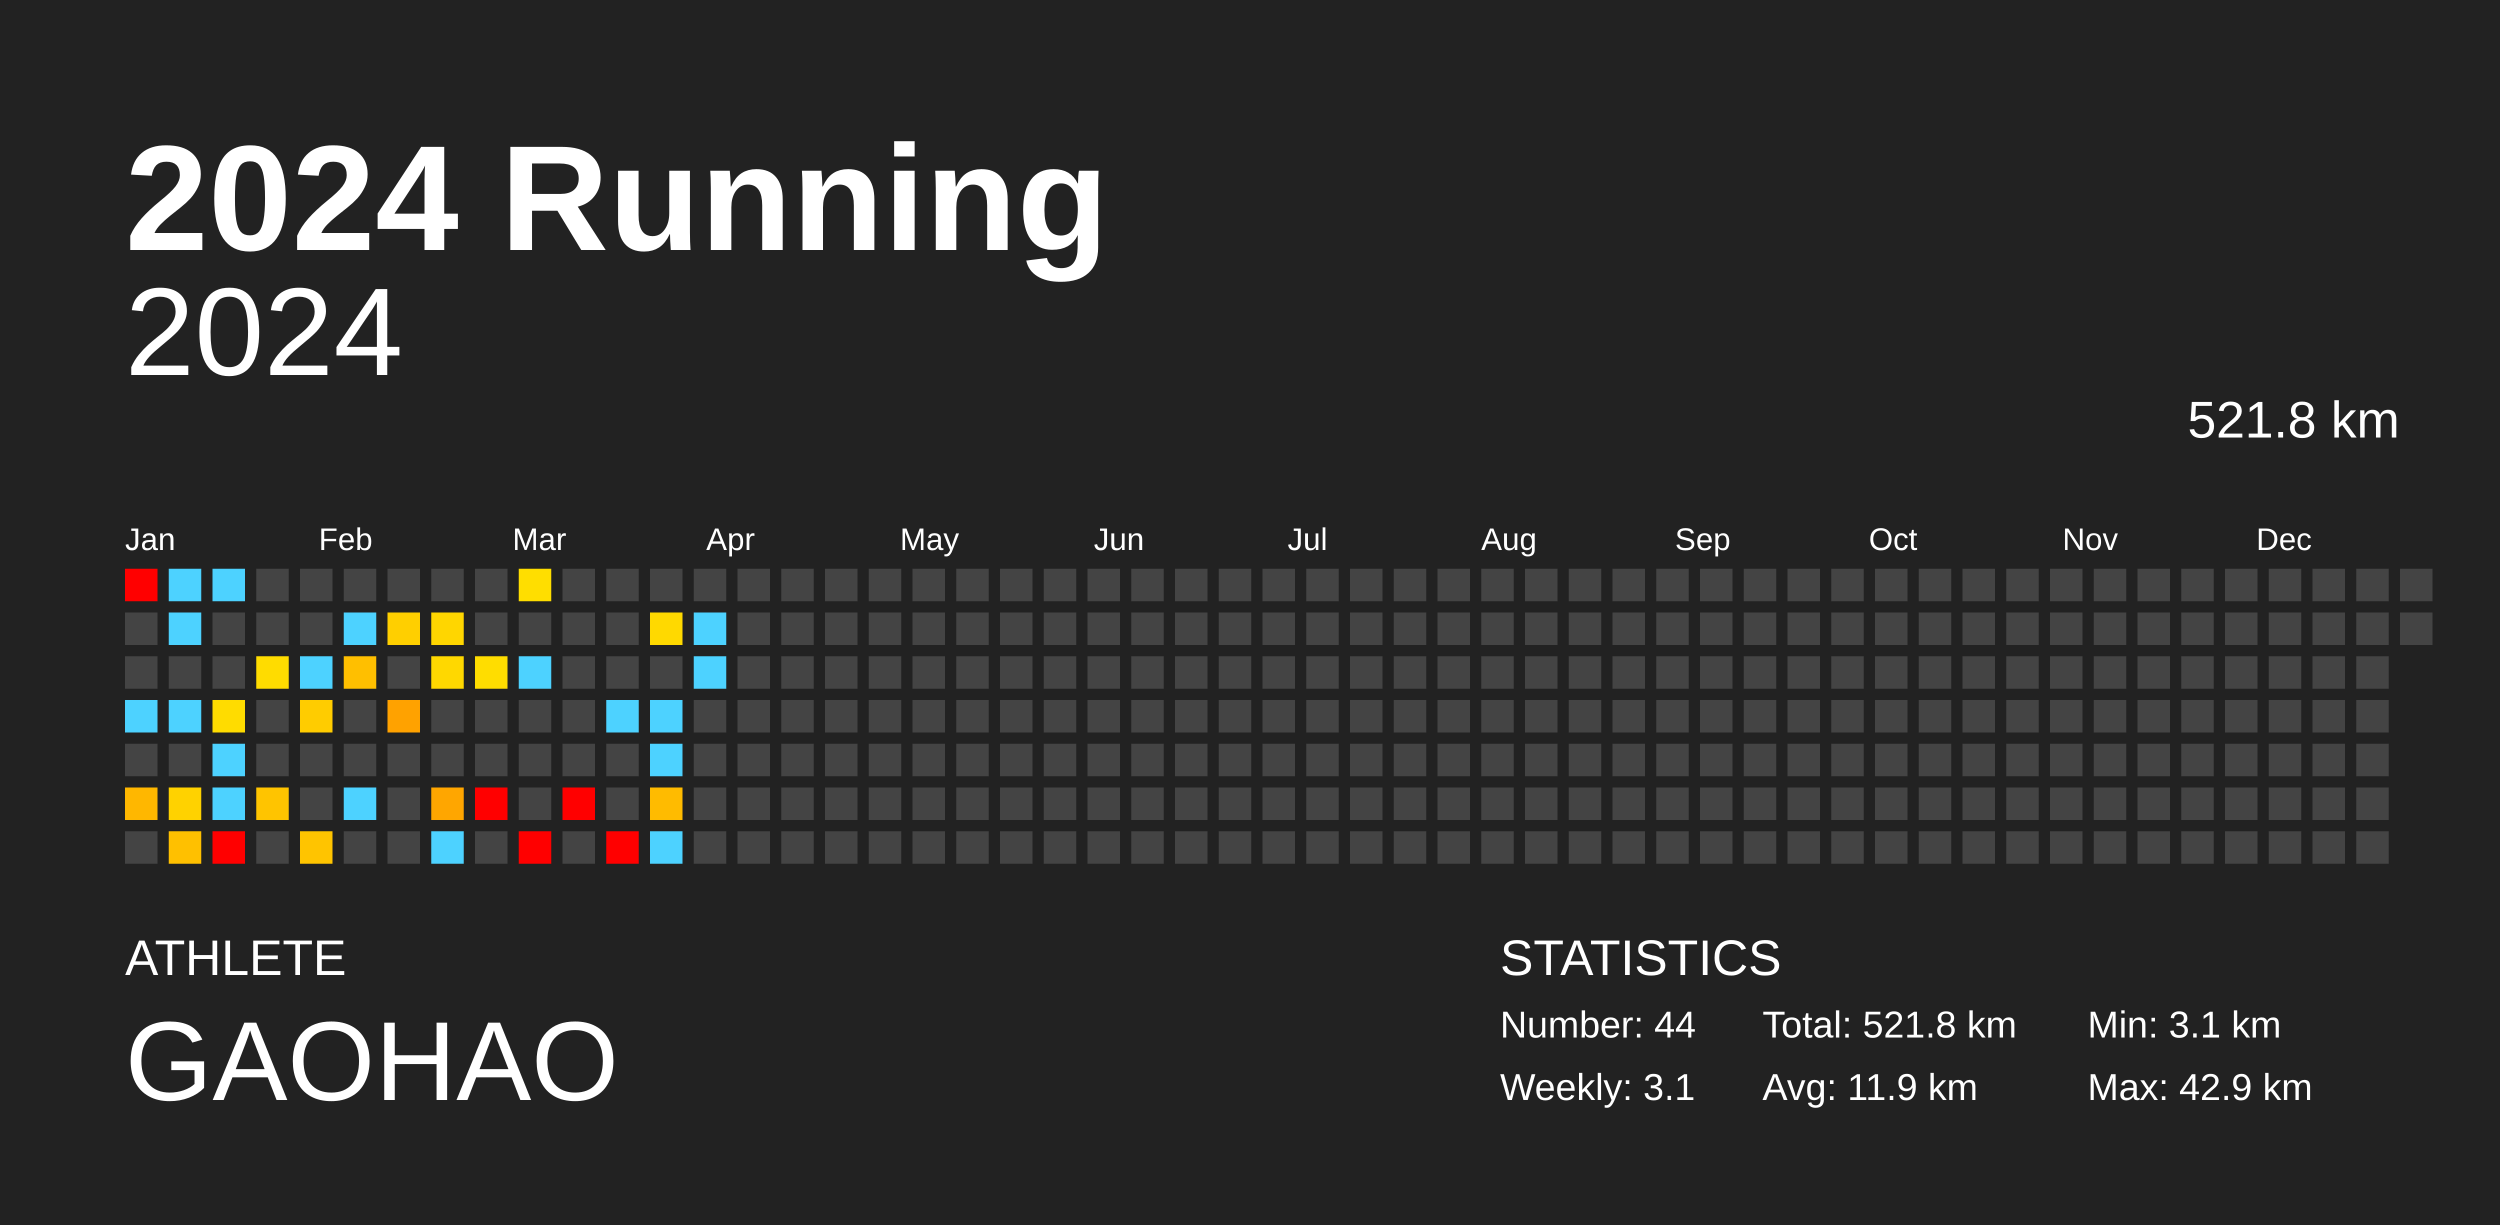
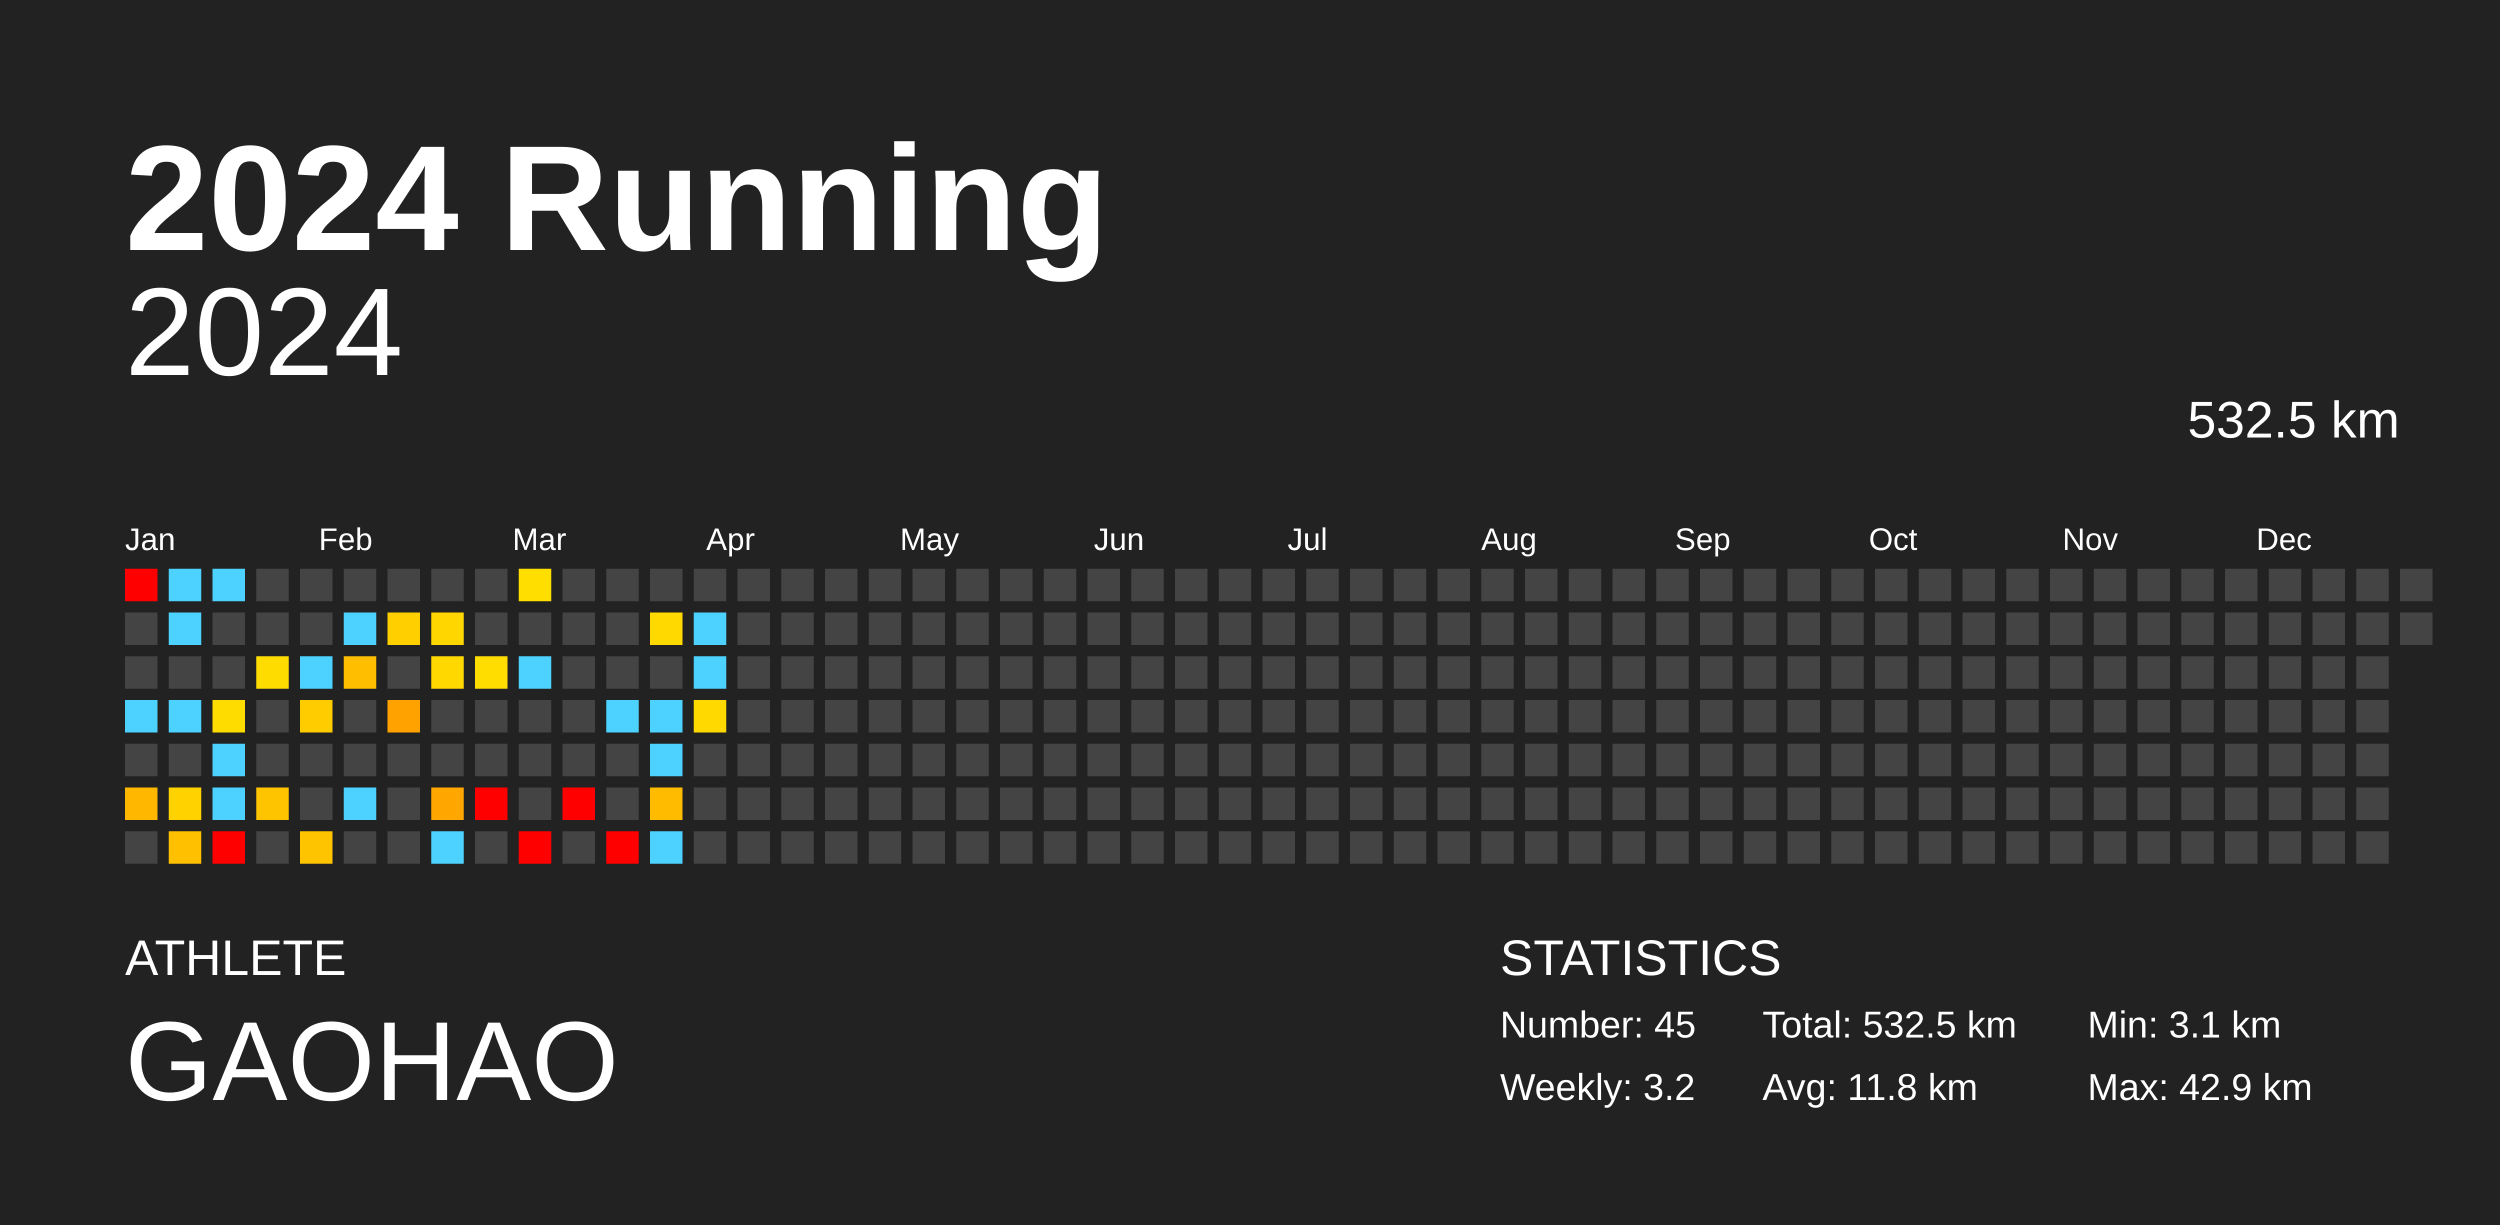
<svg xmlns="http://www.w3.org/2000/svg" baseProfile="full" height="98mm" version="1.1" viewBox="0,0,200,98" width="200mm">
  <defs />
  <rect fill="#222222" height="98" width="200" x="0" y="0" />
  <text fill="#FFFFFF" style="font-size:12px; font-family:Arial; font-weight:bold;" x="10" y="20">2024 Running</text>
  <text fill="#FFFFFF" style="font-size:4px; font-family:Arial" x="10" y="78">ATHLETE</text>
  <text fill="#FFFFFF" style="font-size:9px; font-family:Arial" x="10" y="88">GAOHAO</text>
  <text fill="#FFFFFF" style="font-size:4px; font-family:Arial" x="120" y="78">STATISTICS</text>
-   <text fill="#FFFFFF" style="font-size:3px; font-family:Arial" x="120" y="83">Number: 44</text>
-   <text fill="#FFFFFF" style="font-size:3px; font-family:Arial" x="120" y="88">Weekly: 3.1</text>
-   <text fill="#FFFFFF" style="font-size:3px; font-family:Arial" x="141" y="83">Total: 521.8 km</text>
-   <text fill="#FFFFFF" style="font-size:3px; font-family:Arial" x="141" y="88">Avg: 11.9 km</text>
+   <text fill="#FFFFFF" style="font-size:3px; font-family:Arial" x="120" y="83">Number: 45</text>
+   <text fill="#FFFFFF" style="font-size:3px; font-family:Arial" x="120" y="88">Weekly: 3.2</text>
+   <text fill="#FFFFFF" style="font-size:3px; font-family:Arial" x="141" y="83">Total: 532.5 km</text>
+   <text fill="#FFFFFF" style="font-size:3px; font-family:Arial" x="141" y="88">Avg: 11.8 km</text>
  <text fill="#FFFFFF" style="font-size:3px; font-family:Arial" x="167" y="83">Min: 3.1 km</text>
  <text fill="#FFFFFF" style="font-size:3px; font-family:Arial" x="167" y="88">Max: 42.9 km</text>
  <text alignment-baseline="hanging" fill="#FFFFFF" style="font-size:10.0px; font-family:Arial;" x="10" y="30">2024</text>
-   <text alignment-baseline="hanging" fill="#FFFFFF" style="font-size:4.125px; font-family:Arial;" x="175" y="35">521.8 km</text>
+   <text alignment-baseline="hanging" fill="#FFFFFF" style="font-size:4.125px; font-family:Arial;" x="175" y="35">532.5 km</text>
  <text fill="#FFFFFF" style="font-size:2.5px; font-family:Arial" x="10.0" y="44">Jan</text>
  <text fill="#FFFFFF" style="font-size:2.5px; font-family:Arial" x="25.5" y="44">Feb</text>
  <text fill="#FFFFFF" style="font-size:2.5px; font-family:Arial" x="41.0" y="44">Mar</text>
  <text fill="#FFFFFF" style="font-size:2.5px; font-family:Arial" x="56.5" y="44">Apr</text>
  <text fill="#FFFFFF" style="font-size:2.5px; font-family:Arial" x="72.0" y="44">May</text>
  <text fill="#FFFFFF" style="font-size:2.5px; font-family:Arial" x="87.5" y="44">Jun</text>
  <text fill="#FFFFFF" style="font-size:2.5px; font-family:Arial" x="103.0" y="44">Jul</text>
  <text fill="#FFFFFF" style="font-size:2.5px; font-family:Arial" x="118.5" y="44">Aug</text>
  <text fill="#FFFFFF" style="font-size:2.5px; font-family:Arial" x="134.0" y="44">Sep</text>
  <text fill="#FFFFFF" style="font-size:2.5px; font-family:Arial" x="149.5" y="44">Oct</text>
  <text fill="#FFFFFF" style="font-size:2.5px; font-family:Arial" x="165.0" y="44">Nov</text>
  <text fill="#FFFFFF" style="font-size:2.5px; font-family:Arial" x="180.5" y="44">Dec</text>
  <rect fill="red" height="2.6" width="2.6" x="10.0" y="45.5" />
  <rect fill="#444444" height="2.6" width="2.6" x="10.0" y="49.0" />
  <rect fill="#444444" height="2.6" width="2.6" x="10.0" y="52.5" />
  <rect fill="#4dd2ff" height="2.6" width="2.6" x="10.0" y="56.0" />
  <rect fill="#444444" height="2.6" width="2.6" x="10.0" y="59.5" />
  <rect fill="#ffb700" height="2.6" width="2.6" x="10.0" y="63.0" />
  <rect fill="#444444" height="2.6" width="2.6" x="10.0" y="66.5" />
  <rect fill="#4dd2ff" height="2.6" width="2.6" x="13.5" y="45.5" />
  <rect fill="#4dd2ff" height="2.6" width="2.6" x="13.5" y="49.0" />
  <rect fill="#444444" height="2.6" width="2.6" x="13.5" y="52.5" />
  <rect fill="#4dd2ff" height="2.6" width="2.6" x="13.5" y="56.0" />
  <rect fill="#444444" height="2.6" width="2.6" x="13.5" y="59.5" />
  <rect fill="#ffd200" height="2.6" width="2.6" x="13.5" y="63.0" />
  <rect fill="#ffc000" height="2.6" width="2.6" x="13.5" y="66.5" />
  <rect fill="#4dd2ff" height="2.6" width="2.6" x="17.0" y="45.5" />
  <rect fill="#444444" height="2.6" width="2.6" x="17.0" y="49.0" />
  <rect fill="#444444" height="2.6" width="2.6" x="17.0" y="52.5" />
  <rect fill="#ffdc00" height="2.6" width="2.6" x="17.0" y="56.0" />
  <rect fill="#4dd2ff" height="2.6" width="2.6" x="17.0" y="59.5" />
  <rect fill="#4dd2ff" height="2.6" width="2.6" x="17.0" y="63.0" />
  <rect fill="red" height="2.6" width="2.6" x="17.0" y="66.5" />
  <rect fill="#444444" height="2.6" width="2.6" x="20.5" y="45.5" />
  <rect fill="#444444" height="2.6" width="2.6" x="20.5" y="49.0" />
  <rect fill="#ffdc00" height="2.6" width="2.6" x="20.5" y="52.5" />
  <rect fill="#444444" height="2.6" width="2.6" x="20.5" y="56.0" />
  <rect fill="#444444" height="2.6" width="2.6" x="20.5" y="59.5" />
  <rect fill="#ffc400" height="2.6" width="2.6" x="20.5" y="63.0" />
  <rect fill="#444444" height="2.6" width="2.6" x="20.5" y="66.5" />
  <rect fill="#444444" height="2.6" width="2.6" x="24.0" y="45.5" />
  <rect fill="#444444" height="2.6" width="2.6" x="24.0" y="49.0" />
  <rect fill="#4dd2ff" height="2.6" width="2.6" x="24.0" y="52.5" />
  <rect fill="#ffcc00" height="2.6" width="2.6" x="24.0" y="56.0" />
  <rect fill="#444444" height="2.6" width="2.6" x="24.0" y="59.5" />
  <rect fill="#444444" height="2.6" width="2.6" x="24.0" y="63.0" />
  <rect fill="#ffc400" height="2.6" width="2.6" x="24.0" y="66.5" />
  <rect fill="#444444" height="2.6" width="2.6" x="27.5" y="45.5" />
  <rect fill="#4dd2ff" height="2.6" width="2.6" x="27.5" y="49.0" />
  <rect fill="#ffbf00" height="2.6" width="2.6" x="27.5" y="52.5" />
  <rect fill="#444444" height="2.6" width="2.6" x="27.5" y="56.0" />
  <rect fill="#444444" height="2.6" width="2.6" x="27.5" y="59.5" />
  <rect fill="#4dd2ff" height="2.6" width="2.6" x="27.5" y="63.0" />
  <rect fill="#444444" height="2.6" width="2.6" x="27.5" y="66.5" />
  <rect fill="#444444" height="2.6" width="2.6" x="31.0" y="45.5" />
  <rect fill="#ffcf00" height="2.6" width="2.6" x="31.0" y="49.0" />
  <rect fill="#444444" height="2.6" width="2.6" x="31.0" y="52.5" />
  <rect fill="#ffa200" height="2.6" width="2.6" x="31.0" y="56.0" />
  <rect fill="#444444" height="2.6" width="2.6" x="31.0" y="59.5" />
  <rect fill="#444444" height="2.6" width="2.6" x="31.0" y="63.0" />
  <rect fill="#444444" height="2.6" width="2.6" x="31.0" y="66.5" />
  <rect fill="#444444" height="2.6" width="2.6" x="34.5" y="45.5" />
  <rect fill="#ffd600" height="2.6" width="2.6" x="34.5" y="49.0" />
  <rect fill="#ffd800" height="2.6" width="2.6" x="34.5" y="52.5" />
  <rect fill="#444444" height="2.6" width="2.6" x="34.5" y="56.0" />
  <rect fill="#444444" height="2.6" width="2.6" x="34.5" y="59.5" />
  <rect fill="#ffa600" height="2.6" width="2.6" x="34.5" y="63.0" />
  <rect fill="#4dd2ff" height="2.6" width="2.6" x="34.5" y="66.5" />
  <rect fill="#444444" height="2.6" width="2.6" x="38.0" y="45.5" />
  <rect fill="#444444" height="2.6" width="2.6" x="38.0" y="49.0" />
  <rect fill="#ffdd00" height="2.6" width="2.6" x="38.0" y="52.5" />
  <rect fill="#444444" height="2.6" width="2.6" x="38.0" y="56.0" />
  <rect fill="#444444" height="2.6" width="2.6" x="38.0" y="59.5" />
  <rect fill="red" height="2.6" width="2.6" x="38.0" y="63.0" />
  <rect fill="#444444" height="2.6" width="2.6" x="38.0" y="66.5" />
  <rect fill="#ffde00" height="2.6" width="2.6" x="41.5" y="45.5" />
  <rect fill="#444444" height="2.6" width="2.6" x="41.5" y="49.0" />
  <rect fill="#4dd2ff" height="2.6" width="2.6" x="41.5" y="52.5" />
  <rect fill="#444444" height="2.6" width="2.6" x="41.5" y="56.0" />
  <rect fill="#444444" height="2.6" width="2.6" x="41.5" y="59.5" />
  <rect fill="#444444" height="2.6" width="2.6" x="41.5" y="63.0" />
  <rect fill="red" height="2.6" width="2.6" x="41.5" y="66.5" />
  <rect fill="#444444" height="2.6" width="2.6" x="45.0" y="45.5" />
  <rect fill="#444444" height="2.6" width="2.6" x="45.0" y="49.0" />
  <rect fill="#444444" height="2.6" width="2.6" x="45.0" y="52.5" />
  <rect fill="#444444" height="2.6" width="2.6" x="45.0" y="56.0" />
  <rect fill="#444444" height="2.6" width="2.6" x="45.0" y="59.5" />
  <rect fill="red" height="2.6" width="2.6" x="45.0" y="63.0" />
  <rect fill="#444444" height="2.6" width="2.6" x="45.0" y="66.5" />
  <rect fill="#444444" height="2.6" width="2.6" x="48.5" y="45.5" />
  <rect fill="#444444" height="2.6" width="2.6" x="48.5" y="49.0" />
  <rect fill="#444444" height="2.6" width="2.6" x="48.5" y="52.5" />
  <rect fill="#4dd2ff" height="2.6" width="2.6" x="48.5" y="56.0" />
  <rect fill="#444444" height="2.6" width="2.6" x="48.5" y="59.5" />
  <rect fill="#444444" height="2.6" width="2.6" x="48.5" y="63.0" />
  <rect fill="red" height="2.6" width="2.6" x="48.5" y="66.5" />
  <rect fill="#444444" height="2.6" width="2.6" x="52.0" y="45.5" />
  <rect fill="#ffd900" height="2.6" width="2.6" x="52.0" y="49.0" />
  <rect fill="#444444" height="2.6" width="2.6" x="52.0" y="52.5" />
  <rect fill="#4dd2ff" height="2.6" width="2.6" x="52.0" y="56.0" />
  <rect fill="#4dd2ff" height="2.6" width="2.6" x="52.0" y="59.5" />
  <rect fill="#ffbb00" height="2.6" width="2.6" x="52.0" y="63.0" />
  <rect fill="#4dd2ff" height="2.6" width="2.6" x="52.0" y="66.5" />
  <rect fill="#444444" height="2.6" width="2.6" x="55.5" y="45.5" />
  <rect fill="#4dd2ff" height="2.6" width="2.6" x="55.5" y="49.0" />
  <rect fill="#4dd2ff" height="2.6" width="2.6" x="55.5" y="52.5" />
-   <rect fill="#444444" height="2.6" width="2.6" x="55.5" y="56.0" />
+   <rect fill="#ffd900" height="2.6" width="2.6" x="55.5" y="56.0" />
  <rect fill="#444444" height="2.6" width="2.6" x="55.5" y="59.5" />
  <rect fill="#444444" height="2.6" width="2.6" x="55.5" y="63.0" />
  <rect fill="#444444" height="2.6" width="2.6" x="55.5" y="66.5" />
  <rect fill="#444444" height="2.6" width="2.6" x="59.0" y="45.5" />
  <rect fill="#444444" height="2.6" width="2.6" x="59.0" y="49.0" />
  <rect fill="#444444" height="2.6" width="2.6" x="59.0" y="52.5" />
  <rect fill="#444444" height="2.6" width="2.6" x="59.0" y="56.0" />
  <rect fill="#444444" height="2.6" width="2.6" x="59.0" y="59.5" />
  <rect fill="#444444" height="2.6" width="2.6" x="59.0" y="63.0" />
  <rect fill="#444444" height="2.6" width="2.6" x="59.0" y="66.5" />
  <rect fill="#444444" height="2.6" width="2.6" x="62.5" y="45.5" />
  <rect fill="#444444" height="2.6" width="2.6" x="62.5" y="49.0" />
  <rect fill="#444444" height="2.6" width="2.6" x="62.5" y="52.5" />
  <rect fill="#444444" height="2.6" width="2.6" x="62.5" y="56.0" />
  <rect fill="#444444" height="2.6" width="2.6" x="62.5" y="59.5" />
  <rect fill="#444444" height="2.6" width="2.6" x="62.5" y="63.0" />
  <rect fill="#444444" height="2.6" width="2.6" x="62.5" y="66.5" />
  <rect fill="#444444" height="2.6" width="2.6" x="66.0" y="45.5" />
  <rect fill="#444444" height="2.6" width="2.6" x="66.0" y="49.0" />
  <rect fill="#444444" height="2.6" width="2.6" x="66.0" y="52.5" />
  <rect fill="#444444" height="2.6" width="2.6" x="66.0" y="56.0" />
  <rect fill="#444444" height="2.6" width="2.6" x="66.0" y="59.5" />
  <rect fill="#444444" height="2.6" width="2.6" x="66.0" y="63.0" />
  <rect fill="#444444" height="2.6" width="2.6" x="66.0" y="66.5" />
  <rect fill="#444444" height="2.6" width="2.6" x="69.5" y="45.5" />
  <rect fill="#444444" height="2.6" width="2.6" x="69.5" y="49.0" />
  <rect fill="#444444" height="2.6" width="2.6" x="69.5" y="52.5" />
  <rect fill="#444444" height="2.6" width="2.6" x="69.5" y="56.0" />
  <rect fill="#444444" height="2.6" width="2.6" x="69.5" y="59.5" />
  <rect fill="#444444" height="2.6" width="2.6" x="69.5" y="63.0" />
  <rect fill="#444444" height="2.6" width="2.6" x="69.5" y="66.5" />
  <rect fill="#444444" height="2.6" width="2.6" x="73.0" y="45.5" />
  <rect fill="#444444" height="2.6" width="2.6" x="73.0" y="49.0" />
  <rect fill="#444444" height="2.6" width="2.6" x="73.0" y="52.5" />
  <rect fill="#444444" height="2.6" width="2.6" x="73.0" y="56.0" />
  <rect fill="#444444" height="2.6" width="2.6" x="73.0" y="59.5" />
  <rect fill="#444444" height="2.6" width="2.6" x="73.0" y="63.0" />
  <rect fill="#444444" height="2.6" width="2.6" x="73.0" y="66.5" />
  <rect fill="#444444" height="2.6" width="2.6" x="76.5" y="45.5" />
  <rect fill="#444444" height="2.6" width="2.6" x="76.5" y="49.0" />
  <rect fill="#444444" height="2.6" width="2.6" x="76.5" y="52.5" />
  <rect fill="#444444" height="2.6" width="2.6" x="76.5" y="56.0" />
  <rect fill="#444444" height="2.6" width="2.6" x="76.5" y="59.5" />
  <rect fill="#444444" height="2.6" width="2.6" x="76.5" y="63.0" />
  <rect fill="#444444" height="2.6" width="2.6" x="76.5" y="66.5" />
  <rect fill="#444444" height="2.6" width="2.6" x="80.0" y="45.5" />
  <rect fill="#444444" height="2.6" width="2.6" x="80.0" y="49.0" />
  <rect fill="#444444" height="2.6" width="2.6" x="80.0" y="52.5" />
  <rect fill="#444444" height="2.6" width="2.6" x="80.0" y="56.0" />
  <rect fill="#444444" height="2.6" width="2.6" x="80.0" y="59.5" />
  <rect fill="#444444" height="2.6" width="2.6" x="80.0" y="63.0" />
  <rect fill="#444444" height="2.6" width="2.6" x="80.0" y="66.5" />
  <rect fill="#444444" height="2.6" width="2.6" x="83.5" y="45.5" />
  <rect fill="#444444" height="2.6" width="2.6" x="83.5" y="49.0" />
  <rect fill="#444444" height="2.6" width="2.6" x="83.5" y="52.5" />
  <rect fill="#444444" height="2.6" width="2.6" x="83.5" y="56.0" />
  <rect fill="#444444" height="2.6" width="2.6" x="83.5" y="59.5" />
  <rect fill="#444444" height="2.6" width="2.6" x="83.5" y="63.0" />
  <rect fill="#444444" height="2.6" width="2.6" x="83.5" y="66.5" />
  <rect fill="#444444" height="2.6" width="2.6" x="87.0" y="45.5" />
  <rect fill="#444444" height="2.6" width="2.6" x="87.0" y="49.0" />
  <rect fill="#444444" height="2.6" width="2.6" x="87.0" y="52.5" />
  <rect fill="#444444" height="2.6" width="2.6" x="87.0" y="56.0" />
  <rect fill="#444444" height="2.6" width="2.6" x="87.0" y="59.5" />
  <rect fill="#444444" height="2.6" width="2.6" x="87.0" y="63.0" />
  <rect fill="#444444" height="2.6" width="2.6" x="87.0" y="66.5" />
  <rect fill="#444444" height="2.6" width="2.6" x="90.5" y="45.5" />
  <rect fill="#444444" height="2.6" width="2.6" x="90.5" y="49.0" />
  <rect fill="#444444" height="2.6" width="2.6" x="90.5" y="52.5" />
  <rect fill="#444444" height="2.6" width="2.6" x="90.5" y="56.0" />
  <rect fill="#444444" height="2.6" width="2.6" x="90.5" y="59.5" />
  <rect fill="#444444" height="2.6" width="2.6" x="90.5" y="63.0" />
  <rect fill="#444444" height="2.6" width="2.6" x="90.5" y="66.5" />
  <rect fill="#444444" height="2.6" width="2.6" x="94.0" y="45.5" />
  <rect fill="#444444" height="2.6" width="2.6" x="94.0" y="49.0" />
  <rect fill="#444444" height="2.6" width="2.6" x="94.0" y="52.5" />
  <rect fill="#444444" height="2.6" width="2.6" x="94.0" y="56.0" />
  <rect fill="#444444" height="2.6" width="2.6" x="94.0" y="59.5" />
  <rect fill="#444444" height="2.6" width="2.6" x="94.0" y="63.0" />
  <rect fill="#444444" height="2.6" width="2.6" x="94.0" y="66.5" />
  <rect fill="#444444" height="2.6" width="2.6" x="97.5" y="45.5" />
  <rect fill="#444444" height="2.6" width="2.6" x="97.5" y="49.0" />
  <rect fill="#444444" height="2.6" width="2.6" x="97.5" y="52.5" />
  <rect fill="#444444" height="2.6" width="2.6" x="97.5" y="56.0" />
  <rect fill="#444444" height="2.6" width="2.6" x="97.5" y="59.5" />
  <rect fill="#444444" height="2.6" width="2.6" x="97.5" y="63.0" />
  <rect fill="#444444" height="2.6" width="2.6" x="97.5" y="66.5" />
  <rect fill="#444444" height="2.6" width="2.6" x="101.0" y="45.5" />
  <rect fill="#444444" height="2.6" width="2.6" x="101.0" y="49.0" />
  <rect fill="#444444" height="2.6" width="2.6" x="101.0" y="52.5" />
  <rect fill="#444444" height="2.6" width="2.6" x="101.0" y="56.0" />
  <rect fill="#444444" height="2.6" width="2.6" x="101.0" y="59.5" />
  <rect fill="#444444" height="2.6" width="2.6" x="101.0" y="63.0" />
  <rect fill="#444444" height="2.6" width="2.6" x="101.0" y="66.5" />
  <rect fill="#444444" height="2.6" width="2.6" x="104.5" y="45.5" />
  <rect fill="#444444" height="2.6" width="2.6" x="104.5" y="49.0" />
  <rect fill="#444444" height="2.6" width="2.6" x="104.5" y="52.5" />
  <rect fill="#444444" height="2.6" width="2.6" x="104.5" y="56.0" />
  <rect fill="#444444" height="2.6" width="2.6" x="104.5" y="59.5" />
  <rect fill="#444444" height="2.6" width="2.6" x="104.5" y="63.0" />
  <rect fill="#444444" height="2.6" width="2.6" x="104.5" y="66.5" />
  <rect fill="#444444" height="2.6" width="2.6" x="108.0" y="45.5" />
  <rect fill="#444444" height="2.6" width="2.6" x="108.0" y="49.0" />
  <rect fill="#444444" height="2.6" width="2.6" x="108.0" y="52.5" />
  <rect fill="#444444" height="2.6" width="2.6" x="108.0" y="56.0" />
  <rect fill="#444444" height="2.6" width="2.6" x="108.0" y="59.5" />
  <rect fill="#444444" height="2.6" width="2.6" x="108.0" y="63.0" />
  <rect fill="#444444" height="2.6" width="2.6" x="108.0" y="66.5" />
  <rect fill="#444444" height="2.6" width="2.6" x="111.5" y="45.5" />
  <rect fill="#444444" height="2.6" width="2.6" x="111.5" y="49.0" />
  <rect fill="#444444" height="2.6" width="2.6" x="111.5" y="52.5" />
  <rect fill="#444444" height="2.6" width="2.6" x="111.5" y="56.0" />
  <rect fill="#444444" height="2.6" width="2.6" x="111.5" y="59.5" />
  <rect fill="#444444" height="2.6" width="2.6" x="111.5" y="63.0" />
  <rect fill="#444444" height="2.6" width="2.6" x="111.5" y="66.5" />
  <rect fill="#444444" height="2.6" width="2.6" x="115.0" y="45.5" />
  <rect fill="#444444" height="2.6" width="2.6" x="115.0" y="49.0" />
  <rect fill="#444444" height="2.6" width="2.6" x="115.0" y="52.5" />
  <rect fill="#444444" height="2.6" width="2.6" x="115.0" y="56.0" />
  <rect fill="#444444" height="2.6" width="2.6" x="115.0" y="59.5" />
  <rect fill="#444444" height="2.6" width="2.6" x="115.0" y="63.0" />
  <rect fill="#444444" height="2.6" width="2.6" x="115.0" y="66.5" />
  <rect fill="#444444" height="2.6" width="2.6" x="118.5" y="45.5" />
  <rect fill="#444444" height="2.6" width="2.6" x="118.5" y="49.0" />
  <rect fill="#444444" height="2.6" width="2.6" x="118.5" y="52.5" />
  <rect fill="#444444" height="2.6" width="2.6" x="118.5" y="56.0" />
  <rect fill="#444444" height="2.6" width="2.6" x="118.5" y="59.5" />
  <rect fill="#444444" height="2.6" width="2.6" x="118.5" y="63.0" />
  <rect fill="#444444" height="2.6" width="2.6" x="118.5" y="66.5" />
  <rect fill="#444444" height="2.6" width="2.6" x="122.0" y="45.5" />
  <rect fill="#444444" height="2.6" width="2.6" x="122.0" y="49.0" />
  <rect fill="#444444" height="2.6" width="2.6" x="122.0" y="52.5" />
  <rect fill="#444444" height="2.6" width="2.6" x="122.0" y="56.0" />
  <rect fill="#444444" height="2.6" width="2.6" x="122.0" y="59.5" />
  <rect fill="#444444" height="2.6" width="2.6" x="122.0" y="63.0" />
  <rect fill="#444444" height="2.6" width="2.6" x="122.0" y="66.5" />
  <rect fill="#444444" height="2.6" width="2.6" x="125.5" y="45.5" />
  <rect fill="#444444" height="2.6" width="2.6" x="125.5" y="49.0" />
  <rect fill="#444444" height="2.6" width="2.6" x="125.5" y="52.5" />
  <rect fill="#444444" height="2.6" width="2.6" x="125.5" y="56.0" />
  <rect fill="#444444" height="2.6" width="2.6" x="125.5" y="59.5" />
  <rect fill="#444444" height="2.6" width="2.6" x="125.5" y="63.0" />
  <rect fill="#444444" height="2.6" width="2.6" x="125.5" y="66.5" />
  <rect fill="#444444" height="2.6" width="2.6" x="129.0" y="45.5" />
  <rect fill="#444444" height="2.6" width="2.6" x="129.0" y="49.0" />
  <rect fill="#444444" height="2.6" width="2.6" x="129.0" y="52.5" />
  <rect fill="#444444" height="2.6" width="2.6" x="129.0" y="56.0" />
  <rect fill="#444444" height="2.6" width="2.6" x="129.0" y="59.5" />
  <rect fill="#444444" height="2.6" width="2.6" x="129.0" y="63.0" />
  <rect fill="#444444" height="2.6" width="2.6" x="129.0" y="66.5" />
  <rect fill="#444444" height="2.6" width="2.6" x="132.5" y="45.5" />
  <rect fill="#444444" height="2.6" width="2.6" x="132.5" y="49.0" />
  <rect fill="#444444" height="2.6" width="2.6" x="132.5" y="52.5" />
  <rect fill="#444444" height="2.6" width="2.6" x="132.5" y="56.0" />
  <rect fill="#444444" height="2.6" width="2.6" x="132.5" y="59.5" />
  <rect fill="#444444" height="2.6" width="2.6" x="132.5" y="63.0" />
  <rect fill="#444444" height="2.6" width="2.6" x="132.5" y="66.5" />
  <rect fill="#444444" height="2.6" width="2.6" x="136.0" y="45.5" />
  <rect fill="#444444" height="2.6" width="2.6" x="136.0" y="49.0" />
  <rect fill="#444444" height="2.6" width="2.6" x="136.0" y="52.5" />
  <rect fill="#444444" height="2.6" width="2.6" x="136.0" y="56.0" />
  <rect fill="#444444" height="2.6" width="2.6" x="136.0" y="59.5" />
  <rect fill="#444444" height="2.6" width="2.6" x="136.0" y="63.0" />
  <rect fill="#444444" height="2.6" width="2.6" x="136.0" y="66.5" />
  <rect fill="#444444" height="2.6" width="2.6" x="139.5" y="45.5" />
  <rect fill="#444444" height="2.6" width="2.6" x="139.5" y="49.0" />
  <rect fill="#444444" height="2.6" width="2.6" x="139.5" y="52.5" />
  <rect fill="#444444" height="2.6" width="2.6" x="139.5" y="56.0" />
  <rect fill="#444444" height="2.6" width="2.6" x="139.5" y="59.5" />
  <rect fill="#444444" height="2.6" width="2.6" x="139.5" y="63.0" />
  <rect fill="#444444" height="2.6" width="2.6" x="139.5" y="66.5" />
  <rect fill="#444444" height="2.6" width="2.6" x="143.0" y="45.5" />
  <rect fill="#444444" height="2.6" width="2.6" x="143.0" y="49.0" />
  <rect fill="#444444" height="2.6" width="2.6" x="143.0" y="52.5" />
  <rect fill="#444444" height="2.6" width="2.6" x="143.0" y="56.0" />
  <rect fill="#444444" height="2.6" width="2.6" x="143.0" y="59.5" />
  <rect fill="#444444" height="2.6" width="2.6" x="143.0" y="63.0" />
  <rect fill="#444444" height="2.6" width="2.6" x="143.0" y="66.5" />
  <rect fill="#444444" height="2.6" width="2.6" x="146.5" y="45.5" />
  <rect fill="#444444" height="2.6" width="2.6" x="146.5" y="49.0" />
  <rect fill="#444444" height="2.6" width="2.6" x="146.5" y="52.5" />
  <rect fill="#444444" height="2.6" width="2.6" x="146.5" y="56.0" />
  <rect fill="#444444" height="2.6" width="2.6" x="146.5" y="59.5" />
  <rect fill="#444444" height="2.6" width="2.6" x="146.5" y="63.0" />
  <rect fill="#444444" height="2.6" width="2.6" x="146.5" y="66.5" />
  <rect fill="#444444" height="2.6" width="2.6" x="150.0" y="45.5" />
  <rect fill="#444444" height="2.6" width="2.6" x="150.0" y="49.0" />
  <rect fill="#444444" height="2.6" width="2.6" x="150.0" y="52.5" />
  <rect fill="#444444" height="2.6" width="2.6" x="150.0" y="56.0" />
  <rect fill="#444444" height="2.6" width="2.6" x="150.0" y="59.5" />
  <rect fill="#444444" height="2.6" width="2.6" x="150.0" y="63.0" />
  <rect fill="#444444" height="2.6" width="2.6" x="150.0" y="66.5" />
  <rect fill="#444444" height="2.6" width="2.6" x="153.5" y="45.5" />
  <rect fill="#444444" height="2.6" width="2.6" x="153.5" y="49.0" />
  <rect fill="#444444" height="2.6" width="2.6" x="153.5" y="52.5" />
  <rect fill="#444444" height="2.6" width="2.6" x="153.5" y="56.0" />
  <rect fill="#444444" height="2.6" width="2.6" x="153.5" y="59.5" />
  <rect fill="#444444" height="2.6" width="2.6" x="153.5" y="63.0" />
  <rect fill="#444444" height="2.6" width="2.6" x="153.5" y="66.5" />
  <rect fill="#444444" height="2.6" width="2.6" x="157.0" y="45.5" />
  <rect fill="#444444" height="2.6" width="2.6" x="157.0" y="49.0" />
  <rect fill="#444444" height="2.6" width="2.6" x="157.0" y="52.5" />
  <rect fill="#444444" height="2.6" width="2.6" x="157.0" y="56.0" />
  <rect fill="#444444" height="2.6" width="2.6" x="157.0" y="59.5" />
  <rect fill="#444444" height="2.6" width="2.6" x="157.0" y="63.0" />
  <rect fill="#444444" height="2.6" width="2.6" x="157.0" y="66.5" />
  <rect fill="#444444" height="2.6" width="2.6" x="160.5" y="45.5" />
  <rect fill="#444444" height="2.6" width="2.6" x="160.5" y="49.0" />
  <rect fill="#444444" height="2.6" width="2.6" x="160.5" y="52.5" />
  <rect fill="#444444" height="2.6" width="2.6" x="160.5" y="56.0" />
  <rect fill="#444444" height="2.6" width="2.6" x="160.5" y="59.5" />
  <rect fill="#444444" height="2.6" width="2.6" x="160.5" y="63.0" />
  <rect fill="#444444" height="2.6" width="2.6" x="160.5" y="66.5" />
  <rect fill="#444444" height="2.6" width="2.6" x="164.0" y="45.5" />
  <rect fill="#444444" height="2.6" width="2.6" x="164.0" y="49.0" />
  <rect fill="#444444" height="2.6" width="2.6" x="164.0" y="52.5" />
  <rect fill="#444444" height="2.6" width="2.6" x="164.0" y="56.0" />
  <rect fill="#444444" height="2.6" width="2.6" x="164.0" y="59.5" />
  <rect fill="#444444" height="2.6" width="2.6" x="164.0" y="63.0" />
  <rect fill="#444444" height="2.6" width="2.6" x="164.0" y="66.5" />
  <rect fill="#444444" height="2.6" width="2.6" x="167.5" y="45.5" />
  <rect fill="#444444" height="2.6" width="2.6" x="167.5" y="49.0" />
  <rect fill="#444444" height="2.6" width="2.6" x="167.5" y="52.5" />
  <rect fill="#444444" height="2.6" width="2.6" x="167.5" y="56.0" />
  <rect fill="#444444" height="2.6" width="2.6" x="167.5" y="59.5" />
  <rect fill="#444444" height="2.6" width="2.6" x="167.5" y="63.0" />
  <rect fill="#444444" height="2.6" width="2.6" x="167.5" y="66.5" />
  <rect fill="#444444" height="2.6" width="2.6" x="171.0" y="45.5" />
  <rect fill="#444444" height="2.6" width="2.6" x="171.0" y="49.0" />
  <rect fill="#444444" height="2.6" width="2.6" x="171.0" y="52.5" />
  <rect fill="#444444" height="2.6" width="2.6" x="171.0" y="56.0" />
  <rect fill="#444444" height="2.6" width="2.6" x="171.0" y="59.5" />
  <rect fill="#444444" height="2.6" width="2.6" x="171.0" y="63.0" />
  <rect fill="#444444" height="2.6" width="2.6" x="171.0" y="66.5" />
  <rect fill="#444444" height="2.6" width="2.6" x="174.5" y="45.5" />
  <rect fill="#444444" height="2.6" width="2.6" x="174.5" y="49.0" />
  <rect fill="#444444" height="2.6" width="2.6" x="174.5" y="52.5" />
  <rect fill="#444444" height="2.6" width="2.6" x="174.5" y="56.0" />
  <rect fill="#444444" height="2.6" width="2.6" x="174.5" y="59.5" />
  <rect fill="#444444" height="2.6" width="2.6" x="174.5" y="63.0" />
  <rect fill="#444444" height="2.6" width="2.6" x="174.5" y="66.5" />
  <rect fill="#444444" height="2.6" width="2.6" x="178.0" y="45.5" />
  <rect fill="#444444" height="2.6" width="2.6" x="178.0" y="49.0" />
  <rect fill="#444444" height="2.6" width="2.6" x="178.0" y="52.5" />
  <rect fill="#444444" height="2.6" width="2.6" x="178.0" y="56.0" />
  <rect fill="#444444" height="2.6" width="2.6" x="178.0" y="59.5" />
  <rect fill="#444444" height="2.6" width="2.6" x="178.0" y="63.0" />
  <rect fill="#444444" height="2.6" width="2.6" x="178.0" y="66.5" />
  <rect fill="#444444" height="2.6" width="2.6" x="181.5" y="45.5" />
  <rect fill="#444444" height="2.6" width="2.6" x="181.5" y="49.0" />
  <rect fill="#444444" height="2.6" width="2.6" x="181.5" y="52.5" />
  <rect fill="#444444" height="2.6" width="2.6" x="181.5" y="56.0" />
  <rect fill="#444444" height="2.6" width="2.6" x="181.5" y="59.5" />
  <rect fill="#444444" height="2.6" width="2.6" x="181.5" y="63.0" />
  <rect fill="#444444" height="2.6" width="2.6" x="181.5" y="66.5" />
  <rect fill="#444444" height="2.6" width="2.6" x="185.0" y="45.5" />
  <rect fill="#444444" height="2.6" width="2.6" x="185.0" y="49.0" />
  <rect fill="#444444" height="2.6" width="2.6" x="185.0" y="52.5" />
  <rect fill="#444444" height="2.6" width="2.6" x="185.0" y="56.0" />
  <rect fill="#444444" height="2.6" width="2.6" x="185.0" y="59.5" />
  <rect fill="#444444" height="2.6" width="2.6" x="185.0" y="63.0" />
  <rect fill="#444444" height="2.6" width="2.6" x="185.0" y="66.5" />
  <rect fill="#444444" height="2.6" width="2.6" x="188.5" y="45.5" />
  <rect fill="#444444" height="2.6" width="2.6" x="188.5" y="49.0" />
  <rect fill="#444444" height="2.6" width="2.6" x="188.5" y="52.5" />
  <rect fill="#444444" height="2.6" width="2.6" x="188.5" y="56.0" />
  <rect fill="#444444" height="2.6" width="2.6" x="188.5" y="59.5" />
  <rect fill="#444444" height="2.6" width="2.6" x="188.5" y="63.0" />
  <rect fill="#444444" height="2.6" width="2.6" x="188.5" y="66.5" />
  <rect fill="#444444" height="2.6" width="2.6" x="192.0" y="45.5" />
  <rect fill="#444444" height="2.6" width="2.6" x="192.0" y="49.0" />
</svg>
